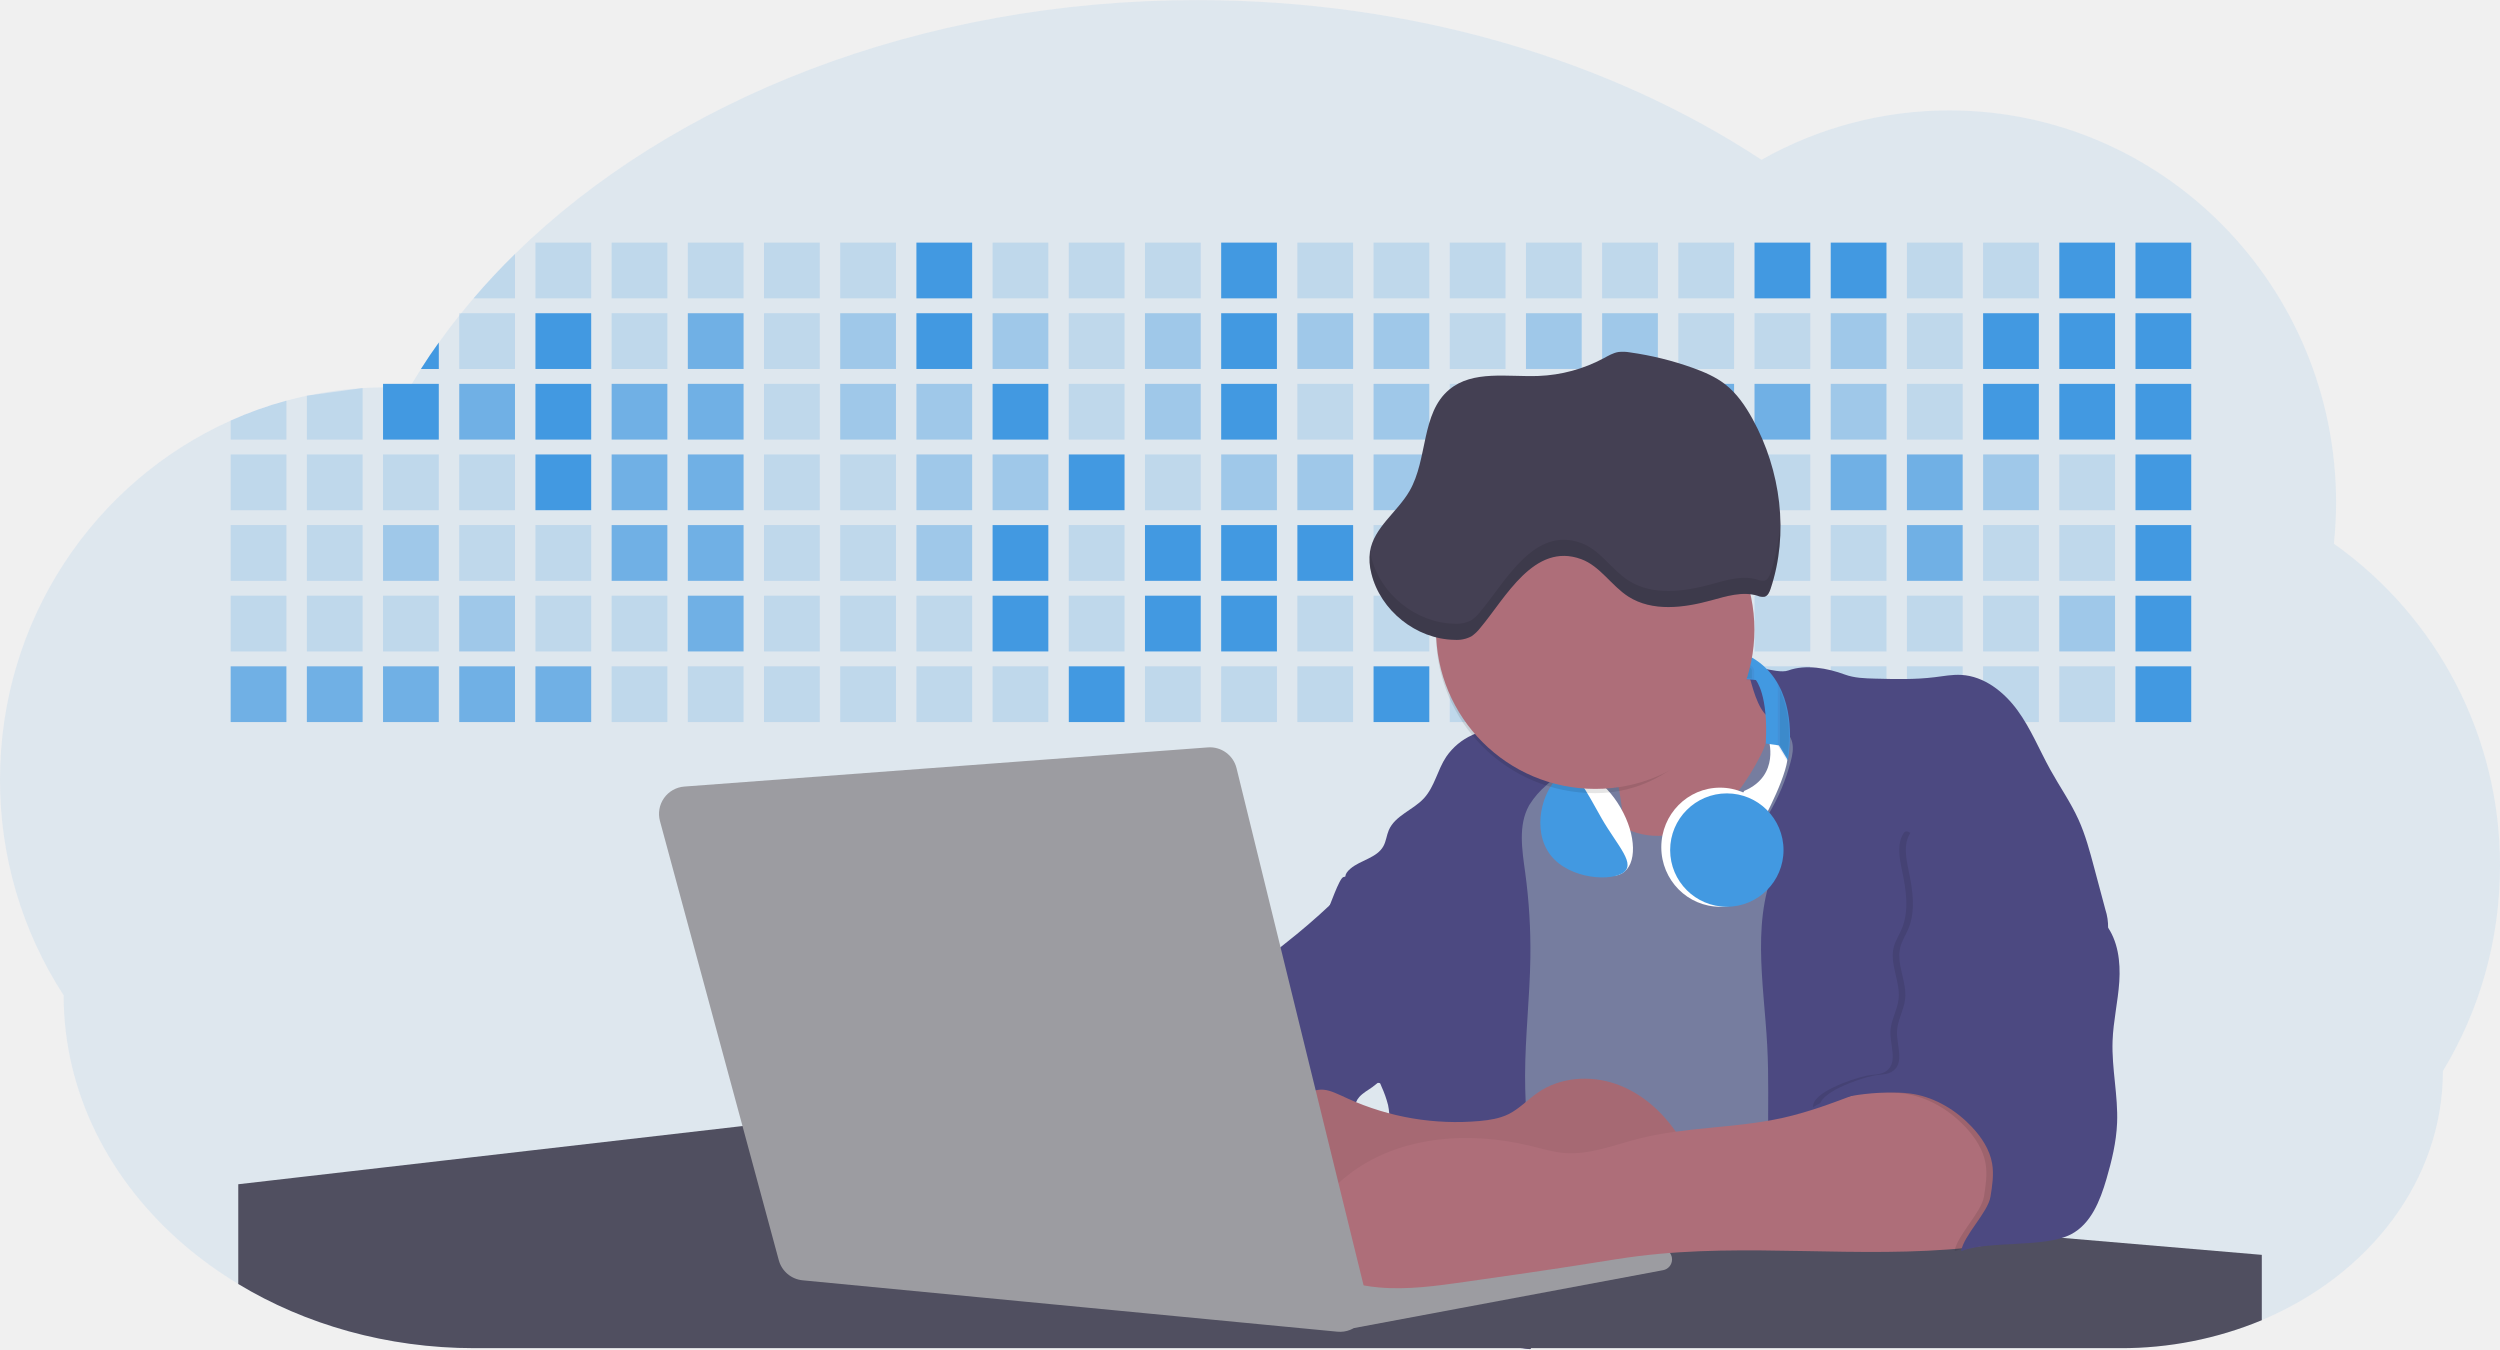
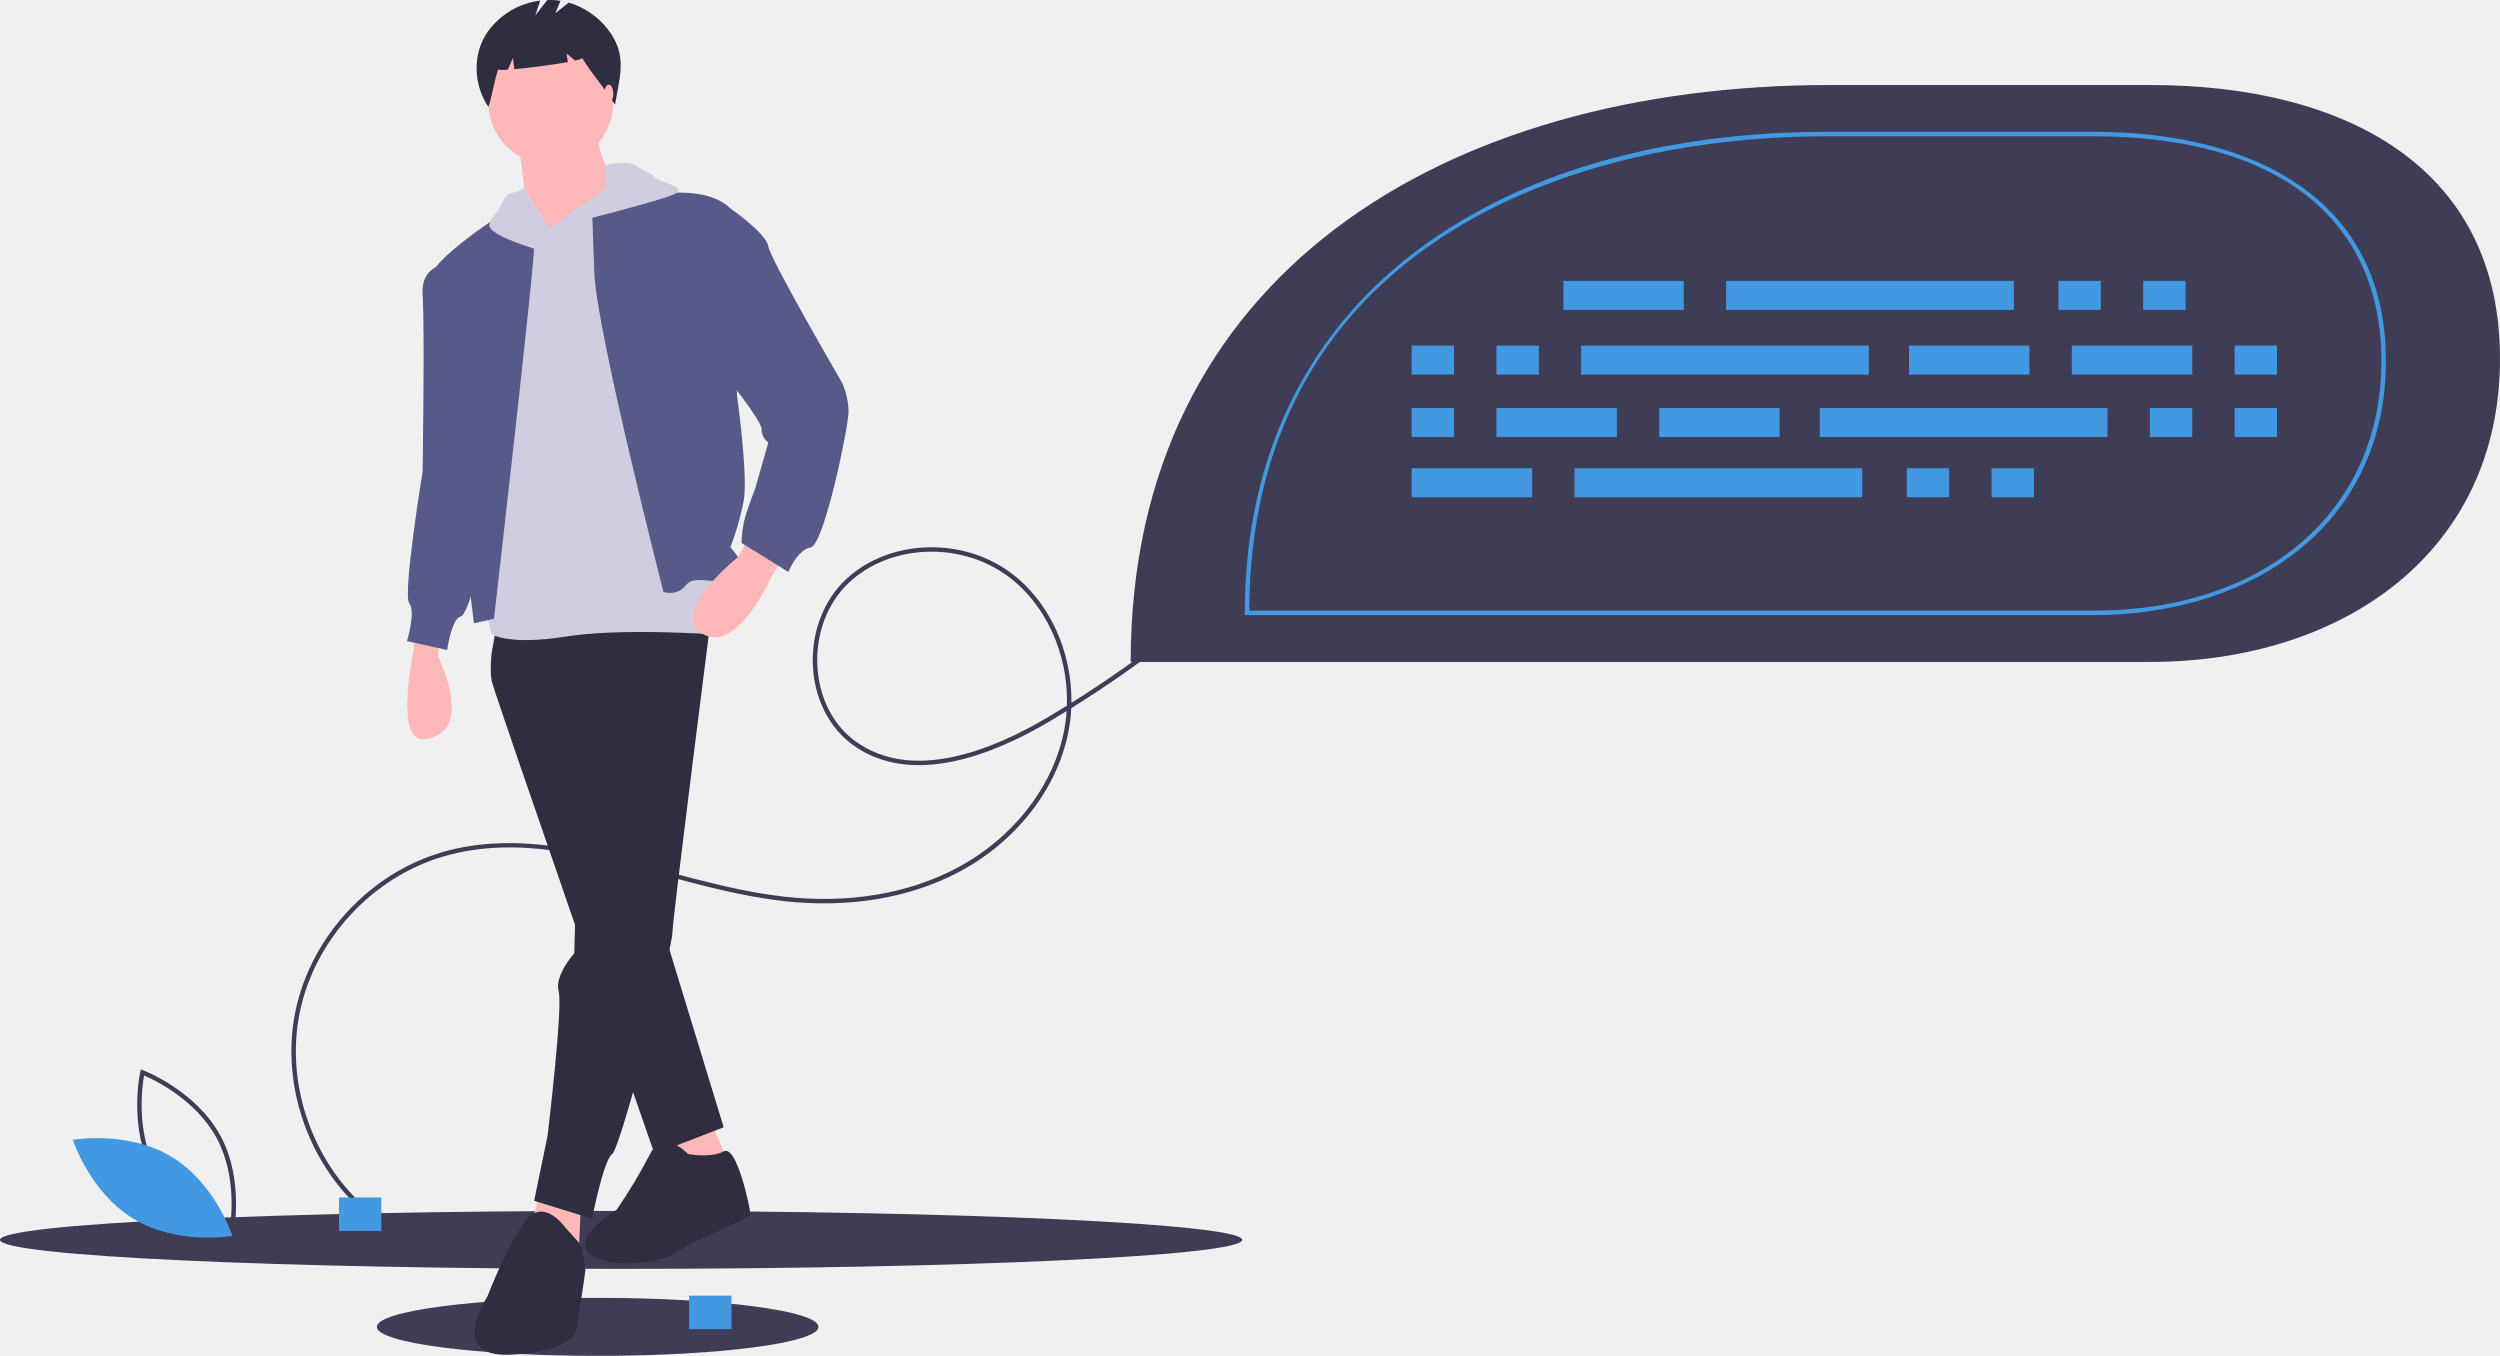
- <svg xmlns="http://www.w3.org/2000/svg" id="aa7bae02-e79e-4d6b-a496-aba15f39787c" data-name="Layer 1" width="1144" height="617.32" viewBox="0 0 1144 617.32">
-   <path d="M1172,537.57a181.92,181.92,0,0,1-6.85,49.6,180.06,180.06,0,0,1-19.27,44.28c0,50.1-33.82,93.4-82.91,114a167.3,167.3,0,0,1-64.73,12.8H245.17c-40.25,0-77.55-10.86-108.14-29.36A185.76,185.76,0,0,1,112.2,711c-34-29.22-55.08-69.6-55.08-114.2A180.5,180.5,0,0,1,28,498.08c0-73.36,43.39-136.44,105.55-164.29a174.52,174.52,0,0,1,25.51-9.12q4.63-1.26,9.36-2.26a175.39,175.39,0,0,1,25.51-3.5q4.65-.29,9.35-.33H205c3.46,0,6.89.12,10.3.32l1.12-1.9q2.06-3.44,4.22-6.81,3.9-6.14,8.18-12.1,4.48-6.29,9.35-12.38l.83-1q2.76-3.44,5.64-6.8,9-10.49,19-20.35c72.11-70.68,185.08-116.18,312.08-116.18,98.82,0,189.15,27.55,258.34,73.07A174.18,174.18,0,0,1,920,191.86c97.74,0,177,80.37,177,179.51a184.9,184.9,0,0,1-1,18.78A180,180,0,0,1,1172,537.57Z" transform="translate(-28 -141.34)" fill="#4299e1" opacity="0.1" />
-   <path d="M263.66,257.52v20.35h-19Q253.59,267.39,263.66,257.52Z" transform="translate(-28 -141.34)" fill="#4299e1" opacity="0.2" />
-   <rect x="245.02" y="111.02" width="25.51" height="25.51" fill="#4299e1" opacity="0.2" />
-   <rect x="279.88" y="111.02" width="25.51" height="25.51" fill="#4299e1" opacity="0.2" />
-   <rect x="314.75" y="111.02" width="25.51" height="25.51" fill="#4299e1" opacity="0.2" />
-   <rect x="349.61" y="111.02" width="25.51" height="25.51" fill="#4299e1" opacity="0.2" />
-   <rect x="384.48" y="111.02" width="25.51" height="25.51" fill="#4299e1" opacity="0.2" />
-   <rect x="419.35" y="111.02" width="25.51" height="25.51" fill="#4299e1" />
-   <rect x="454.21" y="111.02" width="25.51" height="25.51" fill="#4299e1" opacity="0.2" />
-   <rect x="489.08" y="111.02" width="25.51" height="25.51" fill="#4299e1" opacity="0.2" />
-   <rect x="523.94" y="111.02" width="25.51" height="25.51" fill="#4299e1" opacity="0.2" />
-   <rect x="558.81" y="111.02" width="25.51" height="25.51" fill="#4299e1" />
-   <rect x="593.68" y="111.02" width="25.51" height="25.51" fill="#4299e1" opacity="0.2" />
-   <rect x="628.54" y="111.02" width="25.51" height="25.51" fill="#4299e1" opacity="0.2" />
-   <rect x="663.41" y="111.02" width="25.51" height="25.51" fill="#4299e1" opacity="0.2" />
-   <rect x="698.28" y="111.02" width="25.51" height="25.51" fill="#4299e1" opacity="0.2" />
-   <rect x="733.14" y="111.02" width="25.51" height="25.51" fill="#4299e1" opacity="0.2" />
-   <rect x="768.01" y="111.02" width="25.51" height="25.51" fill="#4299e1" opacity="0.2" />
-   <rect x="802.87" y="111.02" width="25.51" height="25.51" fill="#4299e1" />
-   <rect x="837.74" y="111.02" width="25.51" height="25.51" fill="#4299e1" />
-   <rect x="872.61" y="111.02" width="25.51" height="25.51" fill="#4299e1" opacity="0.2" />
-   <rect x="907.47" y="111.02" width="25.51" height="25.51" fill="#4299e1" opacity="0.2" />
-   <rect x="942.34" y="111.02" width="25.51" height="25.51" fill="#4299e1" />
-   <rect x="977.2" y="111.02" width="25.51" height="25.51" fill="#4299e1" />
-   <path d="M228.8,298.08v12.1h-8.18Q224.52,304,228.8,298.08Z" transform="translate(-28 -141.34)" fill="#4299e1" />
-   <rect x="210.15" y="143.33" width="25.51" height="25.51" fill="#4299e1" opacity="0.2" />
-   <rect x="245.02" y="143.33" width="25.51" height="25.51" fill="#4299e1" />
-   <rect x="279.88" y="143.33" width="25.51" height="25.51" fill="#4299e1" opacity="0.2" />
-   <rect x="314.75" y="143.33" width="25.51" height="25.51" fill="#4299e1" opacity="0.7" />
-   <rect x="349.61" y="143.33" width="25.51" height="25.51" fill="#4299e1" opacity="0.2" />
-   <rect x="384.48" y="143.33" width="25.51" height="25.51" fill="#4299e1" opacity="0.4" />
-   <rect x="419.35" y="143.33" width="25.51" height="25.51" fill="#4299e1" />
-   <rect x="454.21" y="143.33" width="25.51" height="25.51" fill="#4299e1" opacity="0.4" />
-   <rect x="489.08" y="143.33" width="25.51" height="25.51" fill="#4299e1" opacity="0.2" />
-   <rect x="523.94" y="143.33" width="25.51" height="25.51" fill="#4299e1" opacity="0.4" />
-   <rect x="558.81" y="143.33" width="25.51" height="25.51" fill="#4299e1" />
-   <rect x="593.68" y="143.33" width="25.51" height="25.51" fill="#4299e1" opacity="0.4" />
-   <rect x="628.54" y="143.33" width="25.51" height="25.51" fill="#4299e1" opacity="0.4" />
-   <rect x="663.41" y="143.33" width="25.51" height="25.51" fill="#4299e1" opacity="0.2" />
-   <rect x="698.28" y="143.33" width="25.51" height="25.51" fill="#4299e1" opacity="0.4" />
-   <rect x="733.14" y="143.33" width="25.51" height="25.51" fill="#4299e1" opacity="0.4" />
-   <rect x="768.01" y="143.33" width="25.51" height="25.51" fill="#4299e1" opacity="0.2" />
-   <rect x="802.87" y="143.33" width="25.51" height="25.51" fill="#4299e1" opacity="0.2" />
-   <rect x="837.74" y="143.33" width="25.51" height="25.51" fill="#4299e1" opacity="0.4" />
-   <rect x="872.61" y="143.33" width="25.51" height="25.51" fill="#4299e1" opacity="0.2" />
-   <rect x="907.47" y="143.33" width="25.51" height="25.51" fill="#4299e1" />
-   <rect x="942.34" y="143.33" width="25.51" height="25.51" fill="#4299e1" />
-   <rect x="977.2" y="143.33" width="25.51" height="25.51" fill="#4299e1" />
-   <path d="M159.06,324.67V342.5H133.55v-8.71A174.52,174.52,0,0,1,159.06,324.67Z" transform="translate(-28 -141.34)" fill="#4299e1" opacity="0.2" />
-   <polygon points="165.93 177.57 165.93 201.16 140.42 201.16 140.42 181.07 165.93 177.57" fill="#4299e1" opacity="0.2" />
-   <rect x="175.28" y="175.65" width="25.51" height="25.51" fill="#4299e1" />
-   <rect x="210.15" y="175.65" width="25.51" height="25.51" fill="#4299e1" opacity="0.7" />
-   <rect x="245.02" y="175.65" width="25.51" height="25.51" fill="#4299e1" />
-   <rect x="279.88" y="175.65" width="25.51" height="25.51" fill="#4299e1" opacity="0.7" />
-   <rect x="314.75" y="175.65" width="25.51" height="25.51" fill="#4299e1" opacity="0.7" />
-   <rect x="349.61" y="175.65" width="25.51" height="25.51" fill="#4299e1" opacity="0.2" />
-   <rect x="384.48" y="175.65" width="25.51" height="25.51" fill="#4299e1" opacity="0.4" />
-   <rect x="419.35" y="175.65" width="25.51" height="25.51" fill="#4299e1" opacity="0.4" />
-   <rect x="454.21" y="175.65" width="25.51" height="25.51" fill="#4299e1" />
-   <rect x="489.08" y="175.65" width="25.51" height="25.51" fill="#4299e1" opacity="0.2" />
-   <rect x="523.94" y="175.65" width="25.51" height="25.51" fill="#4299e1" opacity="0.4" />
-   <rect x="558.81" y="175.65" width="25.51" height="25.51" fill="#4299e1" />
-   <rect x="593.68" y="175.65" width="25.51" height="25.51" fill="#4299e1" opacity="0.2" />
-   <rect x="628.54" y="175.65" width="25.51" height="25.51" fill="#4299e1" opacity="0.4" />
-   <rect x="663.41" y="175.65" width="25.51" height="25.51" fill="#4299e1" opacity="0.2" />
-   <rect x="698.28" y="175.65" width="25.51" height="25.51" fill="#4299e1" />
-   <rect x="733.14" y="175.65" width="25.51" height="25.51" fill="#4299e1" opacity="0.2" />
-   <rect x="768.01" y="175.65" width="25.51" height="25.51" fill="#4299e1" opacity="0.7" />
-   <rect x="802.87" y="175.65" width="25.51" height="25.51" fill="#4299e1" opacity="0.7" />
-   <rect x="837.74" y="175.65" width="25.51" height="25.51" fill="#4299e1" opacity="0.4" />
-   <rect x="872.61" y="175.65" width="25.51" height="25.51" fill="#4299e1" opacity="0.2" />
-   <rect x="907.47" y="175.65" width="25.51" height="25.51" fill="#4299e1" />
-   <rect x="942.34" y="175.65" width="25.51" height="25.51" fill="#4299e1" />
-   <rect x="977.2" y="175.65" width="25.51" height="25.51" fill="#4299e1" />
-   <rect x="105.55" y="207.96" width="25.51" height="25.51" fill="#4299e1" opacity="0.2" />
-   <rect x="140.42" y="207.96" width="25.51" height="25.51" fill="#4299e1" opacity="0.2" />
-   <rect x="175.28" y="207.96" width="25.51" height="25.51" fill="#4299e1" opacity="0.2" />
-   <rect x="210.15" y="207.96" width="25.51" height="25.51" fill="#4299e1" opacity="0.2" />
-   <rect x="245.02" y="207.96" width="25.51" height="25.51" fill="#4299e1" />
-   <rect x="279.88" y="207.96" width="25.51" height="25.51" fill="#4299e1" opacity="0.7" />
-   <rect x="314.75" y="207.96" width="25.51" height="25.51" fill="#4299e1" opacity="0.7" />
-   <rect x="349.61" y="207.96" width="25.51" height="25.51" fill="#4299e1" opacity="0.2" />
-   <rect x="384.48" y="207.96" width="25.51" height="25.51" fill="#4299e1" opacity="0.2" />
-   <rect x="419.35" y="207.96" width="25.51" height="25.51" fill="#4299e1" opacity="0.4" />
-   <rect x="454.21" y="207.96" width="25.51" height="25.51" fill="#4299e1" opacity="0.4" />
-   <rect x="489.08" y="207.96" width="25.51" height="25.51" fill="#4299e1" />
-   <rect x="523.94" y="207.96" width="25.51" height="25.51" fill="#4299e1" opacity="0.2" />
-   <rect x="558.81" y="207.96" width="25.51" height="25.51" fill="#4299e1" opacity="0.4" />
-   <rect x="593.68" y="207.96" width="25.51" height="25.51" fill="#4299e1" opacity="0.4" />
-   <rect x="628.54" y="207.96" width="25.51" height="25.51" fill="#4299e1" opacity="0.4" />
-   <rect x="663.41" y="207.96" width="25.51" height="25.51" fill="#4299e1" opacity="0.4" />
-   <rect x="698.28" y="207.96" width="25.51" height="25.51" fill="#4299e1" opacity="0.2" />
-   <rect x="733.14" y="207.96" width="25.51" height="25.51" fill="#4299e1" opacity="0.2" />
-   <rect x="768.01" y="207.96" width="25.51" height="25.51" fill="#4299e1" opacity="0.2" />
-   <rect x="802.87" y="207.96" width="25.51" height="25.51" fill="#4299e1" opacity="0.2" />
-   <rect x="837.74" y="207.96" width="25.51" height="25.51" fill="#4299e1" opacity="0.7" />
-   <rect x="872.61" y="207.96" width="25.51" height="25.51" fill="#4299e1" opacity="0.7" />
-   <rect x="907.47" y="207.96" width="25.51" height="25.51" fill="#4299e1" opacity="0.4" />
-   <rect x="942.34" y="207.96" width="25.51" height="25.51" fill="#4299e1" opacity="0.2" />
-   <rect x="977.2" y="207.96" width="25.51" height="25.51" fill="#4299e1" />
-   <rect x="105.55" y="240.28" width="25.51" height="25.51" fill="#4299e1" opacity="0.2" />
-   <rect x="140.42" y="240.28" width="25.51" height="25.51" fill="#4299e1" opacity="0.2" />
-   <rect x="175.28" y="240.28" width="25.51" height="25.51" fill="#4299e1" opacity="0.4" />
-   <rect x="210.15" y="240.28" width="25.51" height="25.51" fill="#4299e1" opacity="0.2" />
-   <rect x="245.02" y="240.28" width="25.51" height="25.51" fill="#4299e1" opacity="0.2" />
-   <rect x="279.88" y="240.28" width="25.51" height="25.51" fill="#4299e1" opacity="0.7" />
-   <rect x="314.75" y="240.28" width="25.51" height="25.51" fill="#4299e1" opacity="0.7" />
-   <rect x="349.61" y="240.28" width="25.51" height="25.51" fill="#4299e1" opacity="0.2" />
-   <rect x="384.48" y="240.28" width="25.51" height="25.51" fill="#4299e1" opacity="0.2" />
-   <rect x="419.35" y="240.28" width="25.51" height="25.51" fill="#4299e1" opacity="0.4" />
-   <rect x="454.21" y="240.28" width="25.51" height="25.51" fill="#4299e1" />
-   <rect x="489.08" y="240.28" width="25.51" height="25.51" fill="#4299e1" opacity="0.2" />
-   <rect x="523.94" y="240.28" width="25.51" height="25.51" fill="#4299e1" />
-   <rect x="558.81" y="240.28" width="25.51" height="25.51" fill="#4299e1" />
-   <rect x="593.68" y="240.28" width="25.51" height="25.51" fill="#4299e1" />
-   <rect x="628.54" y="240.28" width="25.51" height="25.51" fill="#4299e1" opacity="0.2" />
-   <rect x="663.41" y="240.28" width="25.51" height="25.51" fill="#4299e1" />
-   <rect x="698.28" y="240.28" width="25.51" height="25.51" fill="#4299e1" opacity="0.2" />
-   <rect x="733.14" y="240.28" width="25.51" height="25.51" fill="#4299e1" opacity="0.2" />
-   <rect x="768.01" y="240.28" width="25.51" height="25.51" fill="#4299e1" opacity="0.2" />
-   <rect x="802.87" y="240.28" width="25.51" height="25.51" fill="#4299e1" opacity="0.2" />
-   <rect x="837.74" y="240.28" width="25.51" height="25.51" fill="#4299e1" opacity="0.2" />
-   <rect x="872.61" y="240.28" width="25.51" height="25.51" fill="#4299e1" opacity="0.7" />
-   <rect x="907.47" y="240.28" width="25.51" height="25.51" fill="#4299e1" opacity="0.2" />
-   <rect x="942.34" y="240.28" width="25.51" height="25.51" fill="#4299e1" opacity="0.2" />
-   <rect x="977.2" y="240.28" width="25.51" height="25.51" fill="#4299e1" />
-   <rect x="105.55" y="272.59" width="25.51" height="25.51" fill="#4299e1" opacity="0.2" />
-   <rect x="140.42" y="272.59" width="25.51" height="25.51" fill="#4299e1" opacity="0.2" />
-   <rect x="175.28" y="272.59" width="25.51" height="25.51" fill="#4299e1" opacity="0.2" />
-   <rect x="210.15" y="272.59" width="25.51" height="25.51" fill="#4299e1" opacity="0.4" />
-   <rect x="245.02" y="272.59" width="25.51" height="25.51" fill="#4299e1" opacity="0.2" />
-   <rect x="279.88" y="272.59" width="25.51" height="25.51" fill="#4299e1" opacity="0.2" />
-   <rect x="314.75" y="272.59" width="25.51" height="25.51" fill="#4299e1" opacity="0.7" />
-   <rect x="349.61" y="272.59" width="25.51" height="25.51" fill="#4299e1" opacity="0.2" />
-   <rect x="384.48" y="272.59" width="25.51" height="25.51" fill="#4299e1" opacity="0.2" />
-   <rect x="419.35" y="272.59" width="25.51" height="25.51" fill="#4299e1" opacity="0.2" />
-   <rect x="454.21" y="272.59" width="25.51" height="25.51" fill="#4299e1" />
-   <rect x="489.08" y="272.59" width="25.51" height="25.51" fill="#4299e1" opacity="0.2" />
-   <rect x="523.94" y="272.59" width="25.51" height="25.51" fill="#4299e1" />
-   <rect x="558.81" y="272.59" width="25.51" height="25.51" fill="#4299e1" />
-   <rect x="593.68" y="272.59" width="25.51" height="25.51" fill="#4299e1" opacity="0.2" />
-   <rect x="628.54" y="272.59" width="25.51" height="25.51" fill="#4299e1" opacity="0.2" />
-   <rect x="663.41" y="272.59" width="25.51" height="25.51" fill="#4299e1" opacity="0.2" />
-   <rect x="698.28" y="272.59" width="25.51" height="25.51" fill="#4299e1" opacity="0.2" />
-   <rect x="733.14" y="272.59" width="25.51" height="25.51" fill="#4299e1" opacity="0.2" />
-   <rect x="768.01" y="272.59" width="25.51" height="25.51" fill="#4299e1" opacity="0.2" />
-   <rect x="802.87" y="272.59" width="25.51" height="25.51" fill="#4299e1" opacity="0.2" />
-   <rect x="837.74" y="272.59" width="25.51" height="25.51" fill="#4299e1" opacity="0.2" />
-   <rect x="872.61" y="272.59" width="25.51" height="25.51" fill="#4299e1" opacity="0.2" />
-   <rect x="907.47" y="272.59" width="25.51" height="25.51" fill="#4299e1" opacity="0.2" />
-   <rect x="942.34" y="272.59" width="25.51" height="25.51" fill="#4299e1" opacity="0.4" />
-   <rect x="977.2" y="272.59" width="25.51" height="25.51" fill="#4299e1" />
-   <rect x="105.55" y="304.91" width="25.51" height="25.51" fill="#4299e1" opacity="0.7" />
-   <rect x="140.42" y="304.91" width="25.51" height="25.51" fill="#4299e1" opacity="0.7" />
-   <rect x="175.28" y="304.91" width="25.51" height="25.51" fill="#4299e1" opacity="0.7" />
-   <rect x="210.15" y="304.91" width="25.51" height="25.51" fill="#4299e1" opacity="0.7" />
-   <rect x="245.02" y="304.91" width="25.51" height="25.51" fill="#4299e1" opacity="0.7" />
-   <rect x="279.88" y="304.91" width="25.51" height="25.51" fill="#4299e1" opacity="0.2" />
-   <rect x="314.75" y="304.91" width="25.51" height="25.51" fill="#4299e1" opacity="0.2" />
-   <rect x="349.61" y="304.91" width="25.51" height="25.51" fill="#4299e1" opacity="0.2" />
-   <rect x="384.48" y="304.91" width="25.51" height="25.51" fill="#4299e1" opacity="0.2" />
-   <rect x="419.35" y="304.91" width="25.51" height="25.51" fill="#4299e1" opacity="0.2" />
-   <rect x="454.21" y="304.91" width="25.51" height="25.51" fill="#4299e1" opacity="0.2" />
-   <rect x="489.08" y="304.91" width="25.51" height="25.51" fill="#4299e1" />
-   <rect x="523.94" y="304.91" width="25.51" height="25.51" fill="#4299e1" opacity="0.2" />
-   <rect x="558.81" y="304.91" width="25.51" height="25.51" fill="#4299e1" opacity="0.2" />
-   <rect x="593.68" y="304.91" width="25.51" height="25.51" fill="#4299e1" opacity="0.2" />
-   <rect x="628.54" y="304.91" width="25.51" height="25.51" fill="#4299e1" />
-   <rect x="663.41" y="304.91" width="25.51" height="25.51" fill="#4299e1" opacity="0.2" />
-   <rect x="698.28" y="304.91" width="25.51" height="25.51" fill="#4299e1" opacity="0.2" />
-   <rect x="733.14" y="304.91" width="25.51" height="25.51" fill="#4299e1" opacity="0.2" />
-   <rect x="768.01" y="304.91" width="25.51" height="25.51" fill="#4299e1" opacity="0.2" />
-   <rect x="802.87" y="304.91" width="25.51" height="25.51" fill="#4299e1" opacity="0.2" />
-   <rect x="837.74" y="304.91" width="25.51" height="25.51" fill="#4299e1" opacity="0.2" />
-   <rect x="872.61" y="304.91" width="25.51" height="25.51" fill="#4299e1" opacity="0.2" />
-   <rect x="907.47" y="304.91" width="25.51" height="25.51" fill="#4299e1" opacity="0.2" />
-   <rect x="942.34" y="304.91" width="25.51" height="25.51" fill="#4299e1" opacity="0.2" />
-   <rect x="977.2" y="304.91" width="25.51" height="25.51" fill="#4299e1" />
-   <circle cx="734.52" cy="363.89" r="34.87" fill="#767d9f" />
-   <path d="M760.71,460.87q5.22,22.78,8.86,45.9c.73,4.58,1.38,9.41-.28,13.74-1.39,3.61-4.22,6.43-6.44,9.59s-3.9,7.21-2.55,10.83,5.29,5.6,9.05,6.62c10.76,2.9,22.23.79,32.94-2.35a53.29,53.29,0,0,0,13.81-5.72c4.54-2.88,8.26-6.88,11.68-11,15.61-18.93,25.83-41.65,35.45-64.23a39.12,39.12,0,0,1-33.11-13.34c-3.94-4.63-6.83-11.08-4.61-16.74-6.51,3.57-14.24,3.81-21.25,6.25a75.49,75.49,0,0,0-12.5,6.15q-7.18,4.15-14.28,8.46C772.07,458.29,767,461.19,760.71,460.87Z" transform="translate(-28 -141.34)" fill="#ae6e79" />
-   <path d="M833.64,487.05c-6.11,11.89-14.06,23.32-25.41,30.4s-26.63,9-38,2c-5.6-3.42-9.84-8.62-14.73-13s-11-8.13-17.57-7.56c-7.24.63-12.91,6.28-17.76,11.69-7.36,8.22-14.47,16.79-19.68,26.52-10,18.7-12.37,40.56-11.93,61.76s3.51,42.29,3.58,63.49c.1,26.08-4.32,51.95-8.79,77.64,41.1-5.06,82.25,6,123.44,10.19,26.36,2.71,52.92,2.65,79.42,2.58,4.66,0,9.62-.12,13.5-2.7a18.2,18.2,0,0,0,5.59-6.64c3.66-6.75,5.13-14.45,6.15-22.06,2.59-19.22,2.67-38.68,2.74-58.08.18-47,.35-94.17-5.62-140.8-1.47-11.47-3.35-23-7.75-33.73s-11.58-20.6-21.62-26.35c-6.45-3.7-21.4-10.14-29-6.41C841.67,460.15,837.73,479.09,833.64,487.05Z" transform="translate(-28 -141.34)" fill="#767d9f" />
-   <path d="M836.68,619.77c-1.55-29-7.86-59.95,5.57-85.69,3.3-6.32-8.54-14.21-4.88-20.33a92.08,92.08,0,0,0,10.06-23.93c.76-2.89,1.37-5.95.65-8.85-1.33-5.29-6.56-8.44-11-11.66-4.9-3.56-7.42-14.41-9-20.28s12.57,1.2,18.26-.89c7.9-2.89,17.94-1.07,25.82,1.86,4.4,1.62,9.18,1.76,13.87,1.88,9.11.24,18.25.47,27.29-.65,4.06-.51,8.13-1.28,12.21-1.05,10.41.59,19.46,7.71,25.62,16.13s10.08,18.23,15.13,27.35c4.21,7.6,9.23,14.78,12.82,22.69,3.18,7,5.19,14.52,7.18,22l5.13,19.19a25.58,25.58,0,0,1,1.26,8.51c-.26,3.07-1.62,5.93-3,8.66A164.12,164.12,0,0,1,971,603.2c-10.79,13.23-23.89,25.16-30.3,41-2.5,6.17-3.89,12.73-5.16,19.27a707.94,707.94,0,0,0-10.9,79.15,174.2,174.2,0,0,0-36.52-12.21,177.61,177.61,0,0,0-19-3c-5.59-.58-12.8.52-18.12-1-8.9-2.53-9.88-17.58-11.23-25.46-2.16-12.55-2.59-25.32-2.67-38C837,648.53,837.45,634.14,836.68,619.77Z" transform="translate(-28 -141.34)" fill="#4c4981" />
-   <path d="M641.23,565.54c4.21,24,8.85,48.07,18,70.62-.23.22-.46.42-.69.62-.81.69-1.65,1.34-2.53,2-2.05,1.44-4.3,2.66-6,4.54a8,8,0,0,0-1.5,2.45,5.48,5.48,0,0,0,0,4.47c-4.77,2.11-10.31,1.46-15.66,1.26-4.61-.17-9.08,0-12.78,2.53-5.14,3.54-6.69,10.34-7.52,16.52q-.46,3.38-.79,6.77-.32,3.15-.52,6.32a188.61,188.61,0,0,0-.19,21q.08,1.92.21,3.84c-16.34-.39-31.23-8.91-45.32-17.19-3.22-1.89-6.54-3.88-8.63-7A15.8,15.8,0,0,1,555,674c0-.51.09-1,.16-1.52a41.58,41.58,0,0,1,2.29-8.68,107.2,107.2,0,0,1,19.19-32.65c3.58-4.18,7.61-8.27,9.28-13.52.73-2.29,1-4.72,1.74-7,3.32-9.88,15.3-14.55,19.4-24.14,1-2.29,1.46-4.8,2.7-7a17.63,17.63,0,0,1,4.25-4.75c.73-.61,1.49-1.2,2.24-1.79q10.54-8.26,20.31-17.45,1.82-1.71,3.6-3.46A59.48,59.48,0,0,0,641.23,565.54Z" transform="translate(-28 -141.34)" fill="#4c4981" />
-   <path d="M742,494.56c-1.44,1.52-3,2.95-4.53,4.37l-.41.37-1.62,1.5a39,39,0,0,0-7.55,8.79l-.17.28c-5.1,9.13-3.21,20.37-1.79,30.74a261.55,261.55,0,0,1,2.37,39c-.26,18-2.38,35.88-2.42,53.86,0,4.08.09,8.15.27,12.23.29,6.63.79,13.25,1.39,19.87.65,7.26,1.43,14.51,2.16,21.76.58,5.61,1.13,11.21,1.59,16.81.23,2.9.45,5.79.63,8.69.21,3.4.38,6.81.48,10.21h0c.07,2.16.11,4.31.11,6.47,0,1.23,0,2.45,0,3.67q0,3.51-.19,7-.2,4.49-.61,9c-.31,3.27-.86,6.84-3.16,9.14-.14.14-.29.27-.44.4l-3.24-.4a332.72,332.72,0,0,0-67.3-1.2c.49-3.38.94-6.75,1.38-10.14.2-1.6.4-3.21.59-4.82q.33-2.76.63-5.52c.23-2,.44-4,.64-6q.78-7.73,1.37-15.47.87-11.29,1.32-22.62.22-5.41.34-10.83.17-6.72.16-13.45,0-6.54-.11-13.1c0-1.44-.06-2.88-.18-4.31a27.35,27.35,0,0,0-.53-3.83,49.87,49.87,0,0,0-3-8.48c-.22-.52-.43-1-.64-1.55-.12-.27-.23-.55-.34-.82,5.76-5.13,9.86-12,13.8-18.76,6.39-10.89,12.93-22.26,14-34.84s-5.18-26.71-17.2-30.55c-3.27-1-6.73-1.28-10.1-1.87-3.18-.56-9.81-1.83-13.49-4.11q-3,3.08-6,6.05a22.15,22.15,0,0,1,2.17-8.71l1.42.07a2.71,2.71,0,0,1-.16-1c0-1.07.74-2.28,2.32-3.62,4.71-4,12.12-4.89,15.09-10.3,1.24-2.25,1.45-4.93,2.45-7.29,2.87-6.73,11.11-9.21,16.07-14.59s6.2-13,10.21-19a28.62,28.62,0,0,1,12-10c.4-.19.81-.38,1.22-.55,8.3-3.55,18.16-4.36,26.76-4.34,3.34,0,12,.1,16.24,1.79a5.32,5.32,0,0,1,1.85,1.13C752.37,480.61,745.34,491,742,494.56Z" transform="translate(-28 -141.34)" fill="#4c4981" />
-   <path d="M642.72,542.69a60.88,60.88,0,0,1,46.74,4.87c7.2,4,13.66,9.58,17.62,16.78,5.95,10.8,5.69,23.82,5.27,36.15-.21,6.17-.48,12.56-3.2,18.1C706,625,700.06,629.4,694,633a42.24,42.24,0,0,1-12.32,5.33c-6.72,1.46-13.7.22-20.47-1-7.36-1.36-15.26-3-20.37-8.48-3-3.18-4.64-7.31-6.26-11.35q-3.49-8.75-7-17.48c-4.05-10.11-5.42-18.52-.07-28.37,2.43-4.49,5.4-8.69,7.8-13.21C636.51,556.14,640.81,543.28,642.72,542.69Z" transform="translate(-28 -141.34)" fill="#4c4981" />
-   <path d="M1063,715.56v29.9a167.3,167.3,0,0,1-64.73,12.8H728.58c-.14.14-.29.27-.44.4l-3.24-.4H245.17c-40.25,0-77.55-10.86-108.14-29.36V683.25l230.72-26.63.18,0L502.29,668l34.77,3,18.06,1.53,37.38,3.17,19.23,1.63,28,2.38,3.94.33,20.18,1.71L691.23,684l38.5,3.26,64.18,5.45,45.15,3.83,74.14,6.29,14.1,1.19,1.52.13,1.32.11,18.62,1.58,20.44,1.74,2.37.2Z" transform="translate(-28 -141.34)" fill="#504f60" />
-   <polygon points="764 573.12 474.86 523.77 463.65 580.46 596.19 596.33 637 601.44 749.26 579.33 764 573.12" fill="#9c9ca1" />
-   <path d="M642.33,739.94l144.86-27.23a5,5,0,0,1,5.94,4.93h0a5,5,0,0,1-4.09,4.93L647.57,749.06Z" transform="translate(-28 -141.34)" fill="#9c9ca1" />
-   <path d="M705.17,654.31c4.51-.42,9.08-1.13,13.14-3.13,5-2.49,8.89-6.78,13.52-9.94,10.18-7,23.8-7.94,35.47-3.92s21.41,12.63,28.23,22.91c4.53,6.85,7.93,15.59,4.73,23.15a30.51,30.51,0,0,1-4.12,6.44l-8.34,10.9a29,29,0,0,1-5.66,6.09c-3.12,2.27-7,3.2-10.82,3.76-10.15,1.48-20.48.64-30.71,1.32-17.57,1.17-34.73,6.83-52.34,6.64-10.12-.11-20.11-2.15-30-4.19l-43.77-9c-7.62-1.56-16.23-3.84-19.82-10.75-1.61-3.11-1.91-6.71-2.1-10.21-.52-9.64,0-20.36,6.68-27.31,6.28-6.52,16.21-8.58,23.71-13.4,9.18-5.91,12.21-4,21.89.44A120,120,0,0,0,705.17,654.31Z" transform="translate(-28 -141.34)" fill="#ae6e79" />
-   <path d="M705.17,654.31c4.51-.42,9.08-1.13,13.14-3.13,5-2.49,8.89-6.78,13.52-9.94,10.18-7,23.8-7.94,35.47-3.92s21.41,12.63,28.23,22.91c4.53,6.85,7.93,15.59,4.73,23.15a30.51,30.51,0,0,1-4.12,6.44l-8.34,10.9a29,29,0,0,1-5.66,6.09c-3.12,2.27-7,3.2-10.82,3.76-10.15,1.48-20.48.64-30.71,1.32-17.57,1.17-34.73,6.83-52.34,6.64-10.12-.11-20.11-2.15-30-4.19l-43.77-9c-7.62-1.56-16.23-3.84-19.82-10.75-1.61-3.11-1.91-6.71-2.1-10.21-.52-9.64,0-20.36,6.68-27.31,6.28-6.52,16.21-8.58,23.71-13.4,9.18-5.91,12.21-4,21.89.44A120,120,0,0,0,705.17,654.31Z" transform="translate(-28 -141.34)" opacity="0.05" />
-   <path d="M880.94,640.6c-12.28,4.75-24.63,9.52-37.49,12.35-21.56,4.75-44.12,4-65.51,9.43-11.3,2.88-22.53,7.52-34.14,6.58-5.19-.42-10.2-2-15.25-3.2-28.37-7-60.62-4.73-83.66,13.27-7.88,6.15-14.33,13.82-20.18,22a14.7,14.7,0,0,0,5.91,21.88A86.62,86.62,0,0,0,659,730.48c13.13,1.16,26.32-.7,39.38-2.56,19.38-2.75,38.77-5.51,58.1-8.6,6.94-1.11,13.88-2.26,20.86-3.14,50.23-6.35,101.37,1.37,151.73-3.93,5.09-.54,10.27-1.24,14.9-3.41,11.72-5.5,17.52-20,15.1-32.74s-11.76-23.33-23-29.83c-9.42-5.47-19.58-7.68-30.07-10C896.26,634,890.32,637,880.94,640.6Z" transform="translate(-28 -141.34)" fill="#ae6e79" />
-   <path d="M988.67,564.44c5.54,7.26,6.72,17,6.12,26.09s-2.76,18.08-3.08,27.21c-.44,12.52,2.58,25,2.07,37.48-.36,8.73-2.43,17.29-4.88,25.67-2.89,9.89-7.07,20.52-16.2,25.27-12.12,6.31-37.54,2.76-50.29,7.7,1.16-7.23,12.28-17.7,13.44-24.93.8-5,1.61-10.14.75-15.15-1.1-6.39-4.85-12.06-9.3-16.78-7.08-7.51-16.32-13.16-26.47-15s-35-.33-43.12,6.08c-1-6.62,17.6-13,24.14-14.43,3.26-.73,7-.32,9.61-2.39,5-3.92,1.37-11.73,1.61-18,.19-5,3.11-9.58,3.7-14.58,1-8-4.22-16.15-2.17-24,.76-2.9,2.45-5.45,3.62-8.21,3.56-8.45,2-18.09.1-27.07-1.18-5.64-2.33-12,.81-16.81,2.91-4.49,11.17,11.5,16.46,10.76,17.47-2.45,33.28-15.4,47.39-4.8,7.19,5.4,8.13,11,11,18.71C976.77,554.6,984,558.36,988.67,564.44Z" transform="translate(-28 -141.34)" opacity="0.1" />
-   <path d="M991.67,564.44c5.54,7.26,6.72,17,6.12,26.09s-2.76,18.08-3.08,27.21c-.44,12.52,2.58,25,2.07,37.48-.36,8.73-2.43,17.29-4.88,25.67-2.89,9.89-7.07,20.52-16.2,25.27-12.12,6.31-37.54,2.76-50.29,7.7,1.16-7.23,12.28-17.7,13.44-24.93.8-5,1.61-10.14.75-15.15-1.1-6.39-4.85-12.06-9.3-16.78-7.08-7.51-16.32-13.16-26.47-15s-35-.33-43.12,6.08c-1-6.62,17.6-13,24.14-14.43,3.26-.73,7-.32,9.61-2.39,5-3.92,1.37-11.73,1.61-18,.19-5,3.11-9.58,3.7-14.58,1-8-4.22-16.15-2.17-24,.76-2.9,2.45-5.45,3.62-8.21,3.56-8.45,2-18.09.1-27.07-1.18-5.64-2.33-12,.81-16.81,2.91-4.49,8.6-6.19,13.89-6.94a68.42,68.42,0,0,1,50,12.9c7.19,5.4,8.13,11,11,18.71C979.77,554.6,987,558.36,991.67,564.44Z" transform="translate(-28 -141.34)" fill="#4c4981" />
-   <path d="M330,517.06,384.37,718a12.55,12.55,0,0,0,10.91,9.21L640,750.72a12.54,12.54,0,0,0,13.38-15.48L593.84,492.86a12.54,12.54,0,0,0-13.12-9.51L341.13,501.27A12.54,12.54,0,0,0,330,517.06Z" transform="translate(-28 -141.34)" fill="#9c9ca1" />
-   <ellipse cx="787.11" cy="387.68" rx="26.9" ry="27.25" fill="#fff" />
-   <path d="M837.2,479.31s5.67,16.86-11.06,23.95L824,507l10.48,10.34S847.4,493.77,846,485.4C846,485.4,844,476.9,837.2,479.31Z" transform="translate(-28 -141.34)" fill="#fff" />
-   <circle cx="790.2" cy="388.99" r="25.94" fill="#4299e1" />
-   <path d="M846.13,489.23l-4.12-6.8-6-.85c1.28-22.39-4.53-29.06-4.53-29.06l-1.35-.13-5.88-.57-11.06-11.48v-3.26c15.54,1.85,24.13,9.23,28.77,17.88C850.16,470.14,846.13,489.23,846.13,489.23Z" transform="translate(-28 -141.34)" fill="#4299e1" />
-   <path d="M830.18,448.27v4.12l-5.88-.57-11.06-11.48S830.35,444.17,830.18,448.27Z" transform="translate(-28 -141.34)" stroke="#4c4981" stroke-miterlimit="10" opacity="0.1" />
-   <path d="M846.13,489.23l-4.12-6.8V455C850.16,470.14,846.13,489.23,846.13,489.23Z" transform="translate(-28 -141.34)" stroke="#4c4981" stroke-miterlimit="10" opacity="0.1" />
-   <ellipse cx="757.11" cy="518.2" rx="14.43" ry="26.32" transform="translate(-185.67 306.64) rotate(-30)" fill="#fff" />
-   <path d="M761,516c7.27,12.59,16.19,21,9.29,25s-27,2-34.27-10.6-.67-30,6.23-34S753.72,503.38,761,516Z" transform="translate(-28 -141.34)" fill="#4299e1" />
-   <path d="M825.73,425.3c0,40.23-27.53,79-67.76,79a72.85,72.85,0,0,1,0-145.7C798.2,358.64,825.73,385.06,825.73,425.3Z" transform="translate(-28 -141.34)" opacity="0.1" />
-   <circle cx="729.97" cy="288.15" r="72.85" fill="#ae6e79" />
-   <path d="M751.57,397.21c8.67,3.19,13.8,12.15,21.58,17.14,11,7,25.32,5.19,37.88,1.73,7-1.91,14.32-4.24,21.21-2.12a6,6,0,0,0,3.23.46c1.5-.43,2.24-2.09,2.73-3.57,8.52-25.4,4.69-54.17-8.17-77.67-3.32-6.06-7.3-11.92-12.78-16.13-4.32-3.31-9.4-5.48-14.52-7.33a145,145,0,0,0-28.88-7.13,17.94,17.94,0,0,0-5.27-.17c-2.41.39-4.57,1.69-6.72,2.85A68.78,68.78,0,0,1,732,313.38c-14,.53-30-2.77-40.79,6.21-13,10.77-9.76,31.78-18.19,46.4-5.58,9.67-16.34,16.69-18.11,27.7a25.57,25.57,0,0,0,.63,10.07c4.12,16.94,20.52,30.06,38,30.37a14.42,14.42,0,0,0,7.76-1.59,17.55,17.55,0,0,0,4.09-3.89C716.84,415.09,729.94,389.25,751.57,397.21Z" transform="translate(-28 -141.34)" fill="#444053" />
-   <path d="M838.2,403.48c-.49,1.48-1.23,3.14-2.73,3.57a6,6,0,0,1-3.23-.46c-6.89-2.12-14.25.21-21.2,2.12-12.57,3.46-26.92,5.31-37.88-1.73-7.79-5-12.91-14-21.59-17.14-21.63-8-34.73,17.88-46.21,31.44a17.55,17.55,0,0,1-4.09,3.89,14.42,14.42,0,0,1-7.76,1.59c-17.42-.31-33.83-13.43-38-30.37-.23-1-.43-2-.58-3,0,.09,0,.17-.05.26a25.57,25.57,0,0,0,.63,10.07c4.12,16.94,20.53,30.06,38,30.37a14.42,14.42,0,0,0,7.76-1.59,17.55,17.55,0,0,0,4.09-3.89c11.48-13.56,24.58-39.4,46.21-31.44,8.68,3.19,13.8,12.15,21.59,17.14,11,7,25.31,5.19,37.88,1.73,7-1.91,14.31-4.24,21.2-2.12a6,6,0,0,0,3.23.46c1.5-.43,2.24-2.09,2.73-3.57a90.29,90.29,0,0,0,4.48-32.26A88.8,88.8,0,0,1,838.2,403.48Z" transform="translate(-28 -141.34)" opacity="0.1" />
+ <svg xmlns="http://www.w3.org/2000/svg" id="a8ebc32a-e748-45d9-a61d-aeebf59cfff3" data-name="Layer 1" width="1121" height="607.962" viewBox="0 0 1121 607.962">
+   <path d="M206.148,544.705a92.172,92.172,0,0,1,32.024-16.684c32.658-9.344,66.443-.3,99.115,8.448,17.639,4.722,35.878,9.605,53.866,11.616,28.824,3.223,55.69-1.275,77.693-13.007,24.729-13.184,42.54-35.875,47.648-60.693a70.484,70.484,0,0,0,1.286-9.521q-3.655,2.254-7.335,4.44c-25.809,15.327-62.085,29.658-88.329,10.881-10.074-7.207-16.611-19.251-17.935-33.04-1.418-14.776,3.336-29.509,12.716-39.409a47.998,47.998,0,0,1,4.906-4.502c19.012-15.176,49.023-15.994,70.075-.995,17.828,12.703,28.389,35.655,28.05,58.935a524.842,524.842,0,0,0,44.166-30.97l1.231,1.577a526.673,526.673,0,0,1-45.471,31.799,72.511,72.511,0,0,1-1.402,11.21c-5.226,25.394-23.42,48.591-48.666,62.054-22.361,11.923-49.63,16.498-78.857,13.23-18.138-2.028-36.45-6.931-54.161-11.671-33.901-9.076-65.922-17.648-98.048-8.457-32.291,9.238-58.375,37.579-64.908,70.521-6.536,32.944,6.756,69.095,33.074,89.959l-1.243,1.568c-26.891-21.318-40.471-58.256-33.794-91.916C176.166,578.321,188.827,558.53,206.148,544.705Zm311.752-82.268c.756-23.079-9.548-46.005-27.183-58.57-22.186-15.809-54.652-13.453-72.367,5.243-8.988,9.487-13.541,23.634-12.177,37.843,1.268,13.214,7.503,24.734,17.107,31.606,25.366,18.149,60.847,4.049,86.145-10.975Q513.679,465.056,517.9,462.437Z" transform="translate(-39.49997 -146.019)" fill="#3f3d56" />
+   <ellipse cx="278.5" cy="555.962" rx="278.5" ry="13" fill="#3f3d56" />
+   <ellipse cx="268" cy="594.962" rx="99" ry="13" fill="#3f3d56" />
+   <path d="M225,429.481v8s-9.023,41.829,5,40c23-3,6-37,6-37v-7Z" transform="translate(-39.49997 -146.019)" fill="#ffb8b8" />
+   <polygon points="297.5 508.462 306.5 533.462 328.5 525.462 318.5 502.462 297.5 508.462" fill="#ffb8b8" />
+   <polygon points="242.5 533.462 236.5 555.462 259.5 562.462 260.5 539.462 242.5 533.462" fill="#ffb8b8" />
+   <path d="M262,427.481l-2,11s-1,8,0,13,73,212,73,212l31-12-40-131-5-101Z" transform="translate(-39.49997 -146.019)" fill="#2f2e41" />
+   <path d="M301,425.481l-4,148s-9,10-7,17-5,65-5,65l-6,29,26,8s5-26,9-29,27-93,27-99,17-139,17-139l-42-17Z" transform="translate(-39.49997 -146.019)" fill="#2f2e41" />
+   <path d="M348,663.481s-11-12-17,0a242.989,242.989,0,0,1-15,25s-32,19,0,24c0,0,18,1,27-5s33-15,33-17-6-31.4-12-28.2S348,663.481,348,663.481Z" transform="translate(-39.49997 -146.019)" fill="#2f2e41" />
+   <path d="M293,696.481s-9-13-17-4-18,35-18,35-18,27,10,26,30-11,30-11,4-26,4-27-2-11.28-2-11.28Z" transform="translate(-39.49997 -146.019)" fill="#2f2e41" />
+   <circle cx="247" cy="45.962" r="28" fill="#ffb8b8" />
+   <path d="M272,209.481l4,32,12,30,26-31v-15s-8-12-6-22Z" transform="translate(-39.49997 -146.019)" fill="#ffb8b8" />
+   <path d="M286,248.481l-14-6-15,177,3,11s8,5,33,1,66-1,66-1l3-91-49-107Z" transform="translate(-39.49997 -146.019)" fill="#d0cde1" />
+   <path d="M261,423.481s19-165,18-168-18-11.123-18-11.123S232,263.481,233,270.481s19,155,19,155Z" transform="translate(-39.49997 -146.019)" fill="#575a89" />
+   <path d="M337,411.481s-30-117-31-143-1-29-1-29,46-16,62,0l3,84s5,36,3,47a123.846,123.846,0,0,1-6,21s11,11,1,14-17-2-21,3S337,411.481,337,411.481Z" transform="translate(-39.49997 -146.019)" fill="#575a89" />
+   <path d="M240,264.481s-12,0-11,14,0,79,0,79-9,55-6,59-1,17-1,17l18,4s2-14,6-15,10-30,10-30Z" transform="translate(-39.49997 -146.019)" fill="#575a89" />
+   <path d="M375,387.481,370.408,395.83s-31.496,25.082-15.952,34.367S385,405.481,385,405.481l5-9Z" transform="translate(-39.49997 -146.019)" fill="#ffb8b8" />
+   <path d="M353,237.481l14,2s16,11,17,17,33,61,33,61a32.549,32.549,0,0,1,3,13c0,7-11,60-17,61s-10,11-10,11l-21-13a51.043,51.043,0,0,1,1-9c1-5,5-15,5-15l6-21a7.5,7.5,0,0,1-3-6c0-4-17-25-17-25Z" transform="translate(-39.49997 -146.019)" fill="#575a89" />
+   <path d="M282.884,258.69S257,251.481,259,246.481s4-6,4-6,3-8,6-8,5.568-2.456,5.568-2.456L286,248.481Z" transform="translate(-39.49997 -146.019)" fill="#d0cde1" />
+   <path d="M311.015,219.981s9.985-2.5,13.985.5,7,3,8,5,14,4,10,7-57,16-57,16l25-18Z" transform="translate(-39.49997 -146.019)" fill="#d0cde1" />
+   <path d="M314.136,162.188a34.515,34.515,0,0,0-19.633-15.009L288.5,151.981l2.334-5.601a31.773,31.773,0,0,0-5.933-.343L279.5,152.981l2.235-6.706a34.185,34.185,0,0,0-23.582,14.027c-6.874,9.912-6.414,23.69.347,33.679,1.856-5.704,2.489-11.049,4.344-16.753a16.882,16.882,0,0,0,4.397.021L269.5,171.981l.631,5.046c6.999-.61,17.379-1.948,24.014-3.175L293.5,169.981l3.86,3.217c2.033-.468,3.24-.892,3.14-1.217,4.935,7.955,9.824,13.036,14.758,20.991C317.132,181.751,320.438,172.424,314.136,162.188Z" transform="translate(-39.49997 -146.019)" fill="#2f2e41" />
+   <ellipse cx="273" cy="41.962" rx="2" ry="4" fill="#ffb8b8" />
+   <path d="M143.72,701.712l-1.073-.402c-.236-.089-23.709-9.082-34.704-29.474-10.996-20.393-5.612-44.945-5.556-45.19l.253-1.118,1.073.402c.236.089,23.708,9.082,34.704,29.474,10.996,20.393,5.612,44.945,5.556,45.19Zm-34.017-30.825c9.296,17.241,27.845,26.079,32.545,28.097.894-5.037,3.696-25.406-5.592-42.631-9.287-17.223-27.843-26.074-32.545-28.097C103.217,633.296,100.416,653.663,109.703,670.887Z" transform="translate(-39.49997 -146.019)" fill="#3f3d56" />
+   <path d="M116.346,664.683c19.761,11.889,27.371,35.503,27.371,35.503s-24.428,4.339-44.188-7.55-27.371-35.503-27.371-35.503S96.585,652.795,116.346,664.683Z" transform="translate(-39.49997 -146.019)" fill="#4299e1" />
+   <path d="M546.5,442.819H1003.684c86.607,0,156.816-49.363,156.816-135.971v-0c0-86.607-70.209-122.705-156.816-122.705H860.132c-173.214,0-313.632,85.461-313.632,258.676Z" transform="translate(-39.49997 -146.019)" fill="#3f3d56" />
+   <path d="M978.163,421.84H597.669v-1c0-68.025,26.504-124.069,76.646-162.074,46.304-35.095,110.168-53.645,184.689-53.645h119.158c38.005,0,70.03,8.351,92.616,24.148,25.581,17.894,38.552,44.375,38.552,78.705,0,34.504-13.311,63.608-38.493,84.166C1047.378,411.293,1014.466,421.84,978.163,421.84Zm-378.492-2H978.163c77.26,0,129.168-44.955,129.168-111.865,0-64.094-47.08-100.854-129.168-100.854H859.005C733.901,207.122,600.241,263.035,599.671,419.84Z" transform="translate(-39.49997 -146.019)" fill="#4299e1" />
+   <rect x="701" y="125.962" width="54" height="13" fill="#4299e1" />
+   <rect x="923" y="125.962" width="19" height="13" fill="#4299e1" />
+   <rect x="961" y="125.962" width="19" height="13" fill="#4299e1" />
+   <rect x="774" y="125.962" width="129" height="13" fill="#4299e1" />
+   <rect x="633" y="209.962" width="54" height="13" fill="#4299e1" />
+   <rect x="855" y="209.962" width="19" height="13" fill="#4299e1" />
+   <rect x="893" y="209.962" width="19" height="13" fill="#4299e1" />
+   <rect x="706" y="209.962" width="129" height="13" fill="#4299e1" />
+   <rect x="856" y="154.962" width="54" height="13" fill="#4299e1" />
+   <rect x="929" y="154.962" width="54" height="13" fill="#4299e1" />
+   <rect x="1002" y="154.962" width="19" height="13" fill="#4299e1" />
+   <rect x="633" y="154.962" width="19" height="13" fill="#4299e1" />
+   <rect x="671" y="154.962" width="19" height="13" fill="#4299e1" />
+   <rect x="709" y="154.962" width="129" height="13" fill="#4299e1" />
+   <rect x="783.5" y="328.981" width="54" height="13" transform="translate(1581.5 524.943) rotate(-180)" fill="#4299e1" />
+   <rect x="710.5" y="328.981" width="54" height="13" transform="translate(1435.5 524.943) rotate(-180)" fill="#4299e1" />
+   <rect x="672.5" y="328.981" width="19" height="13" transform="translate(1324.5 524.943) rotate(-180)" fill="#4299e1" />
+   <rect x="1041.5" y="328.981" width="19" height="13" transform="translate(2062.5 524.943) rotate(-180)" fill="#4299e1" />
+   <rect x="1003.5" y="328.981" width="19" height="13" transform="translate(1986.5 524.943) rotate(-180)" fill="#4299e1" />
+   <rect x="855.5" y="328.981" width="129" height="13" transform="translate(1800.5 524.943) rotate(-180)" fill="#4299e1" />
+   <rect x="152" y="536.962" width="19" height="15" fill="#4299e1" />
+   <rect x="309" y="580.962" width="19" height="15" fill="#4299e1" />
</svg>
